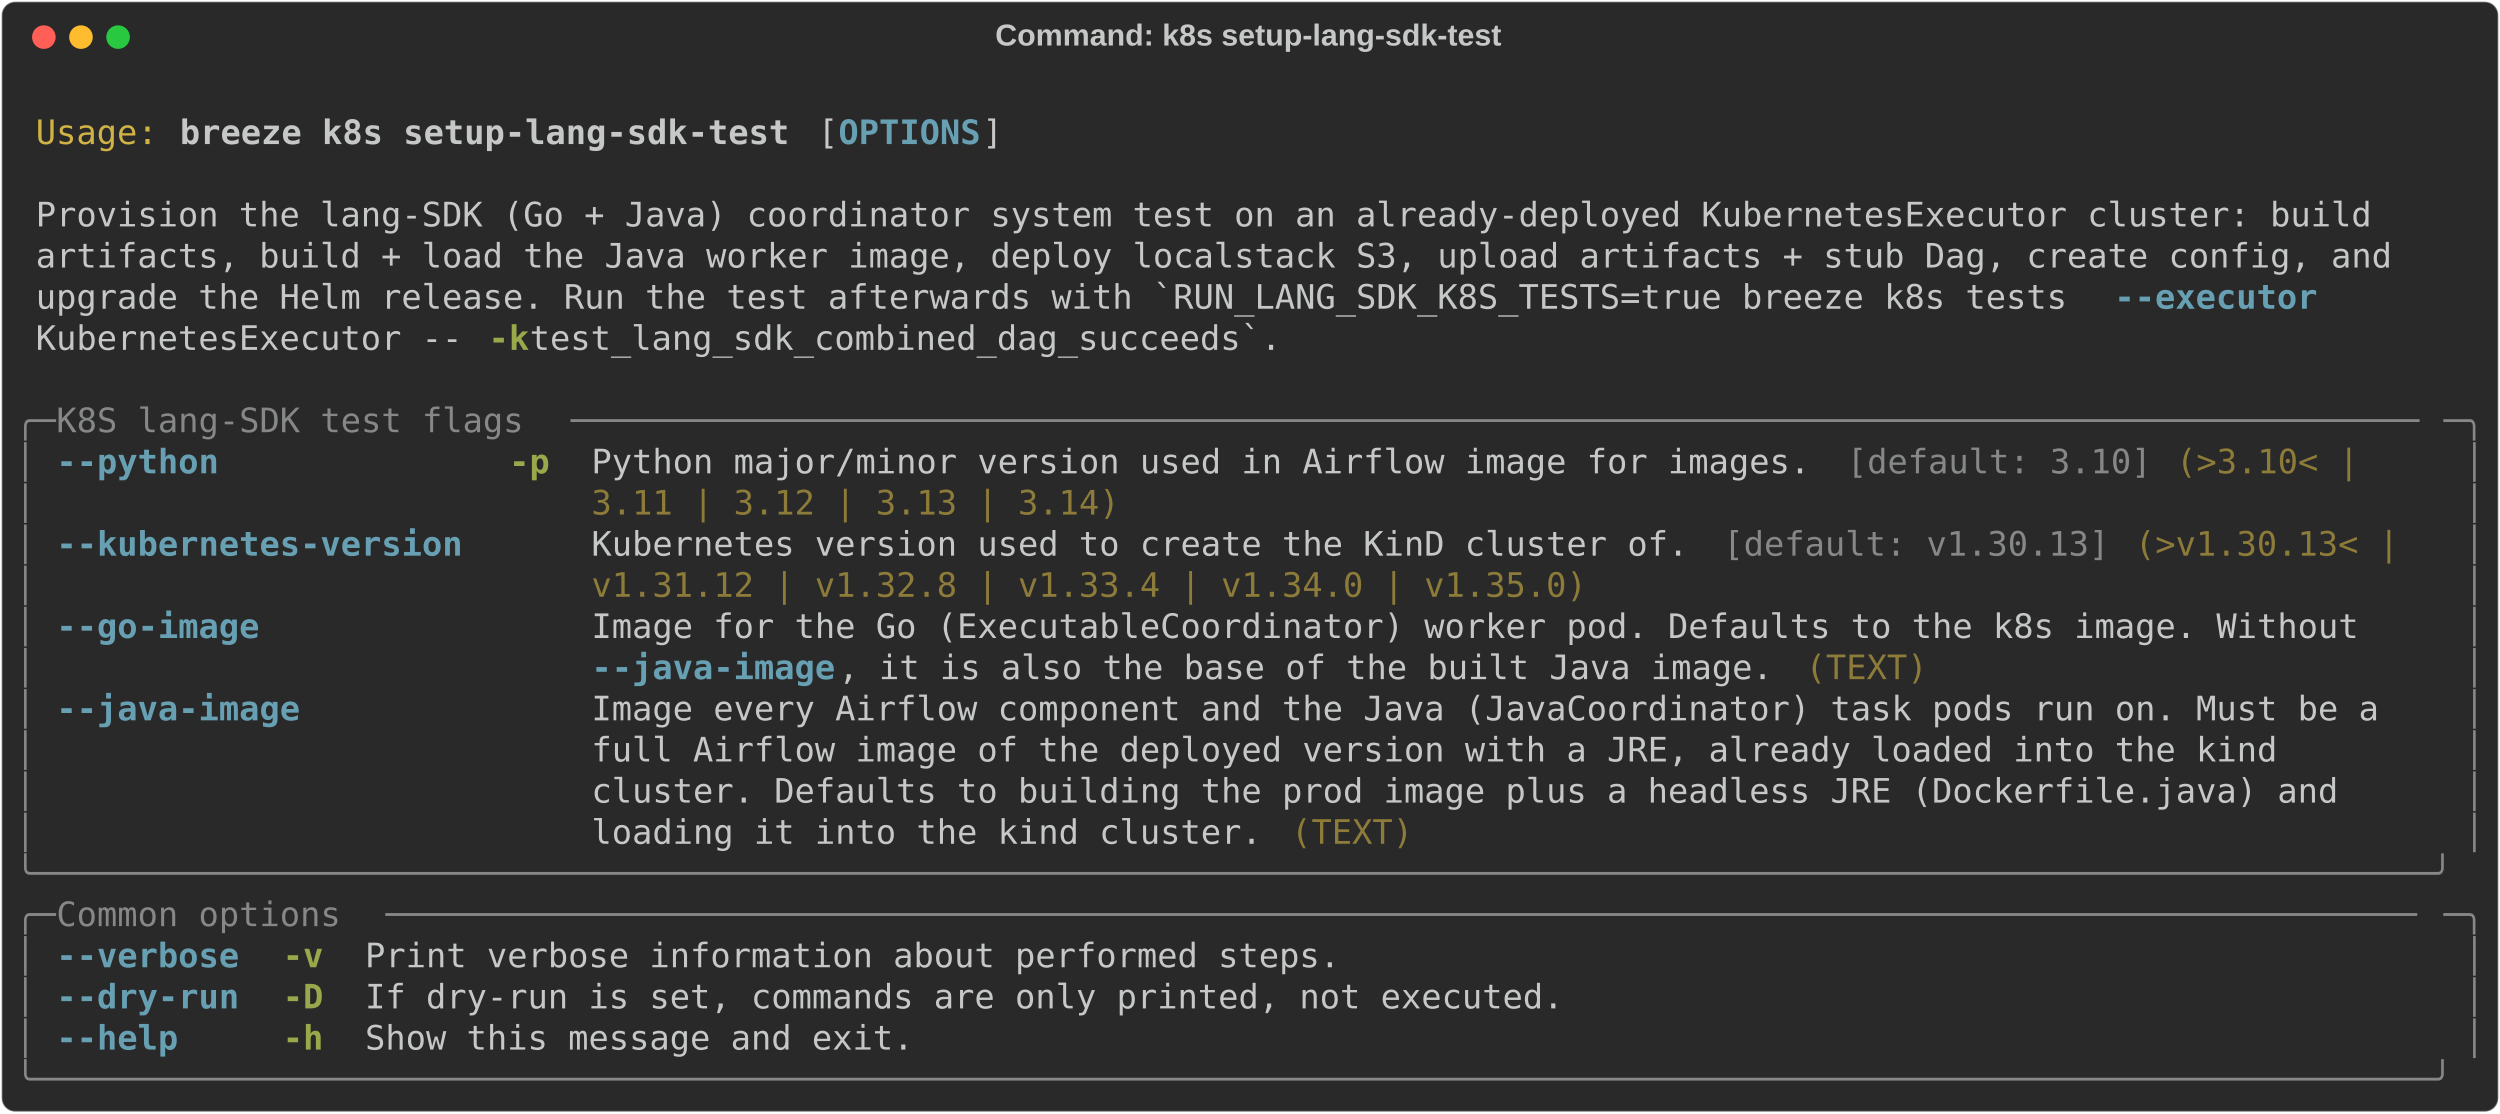
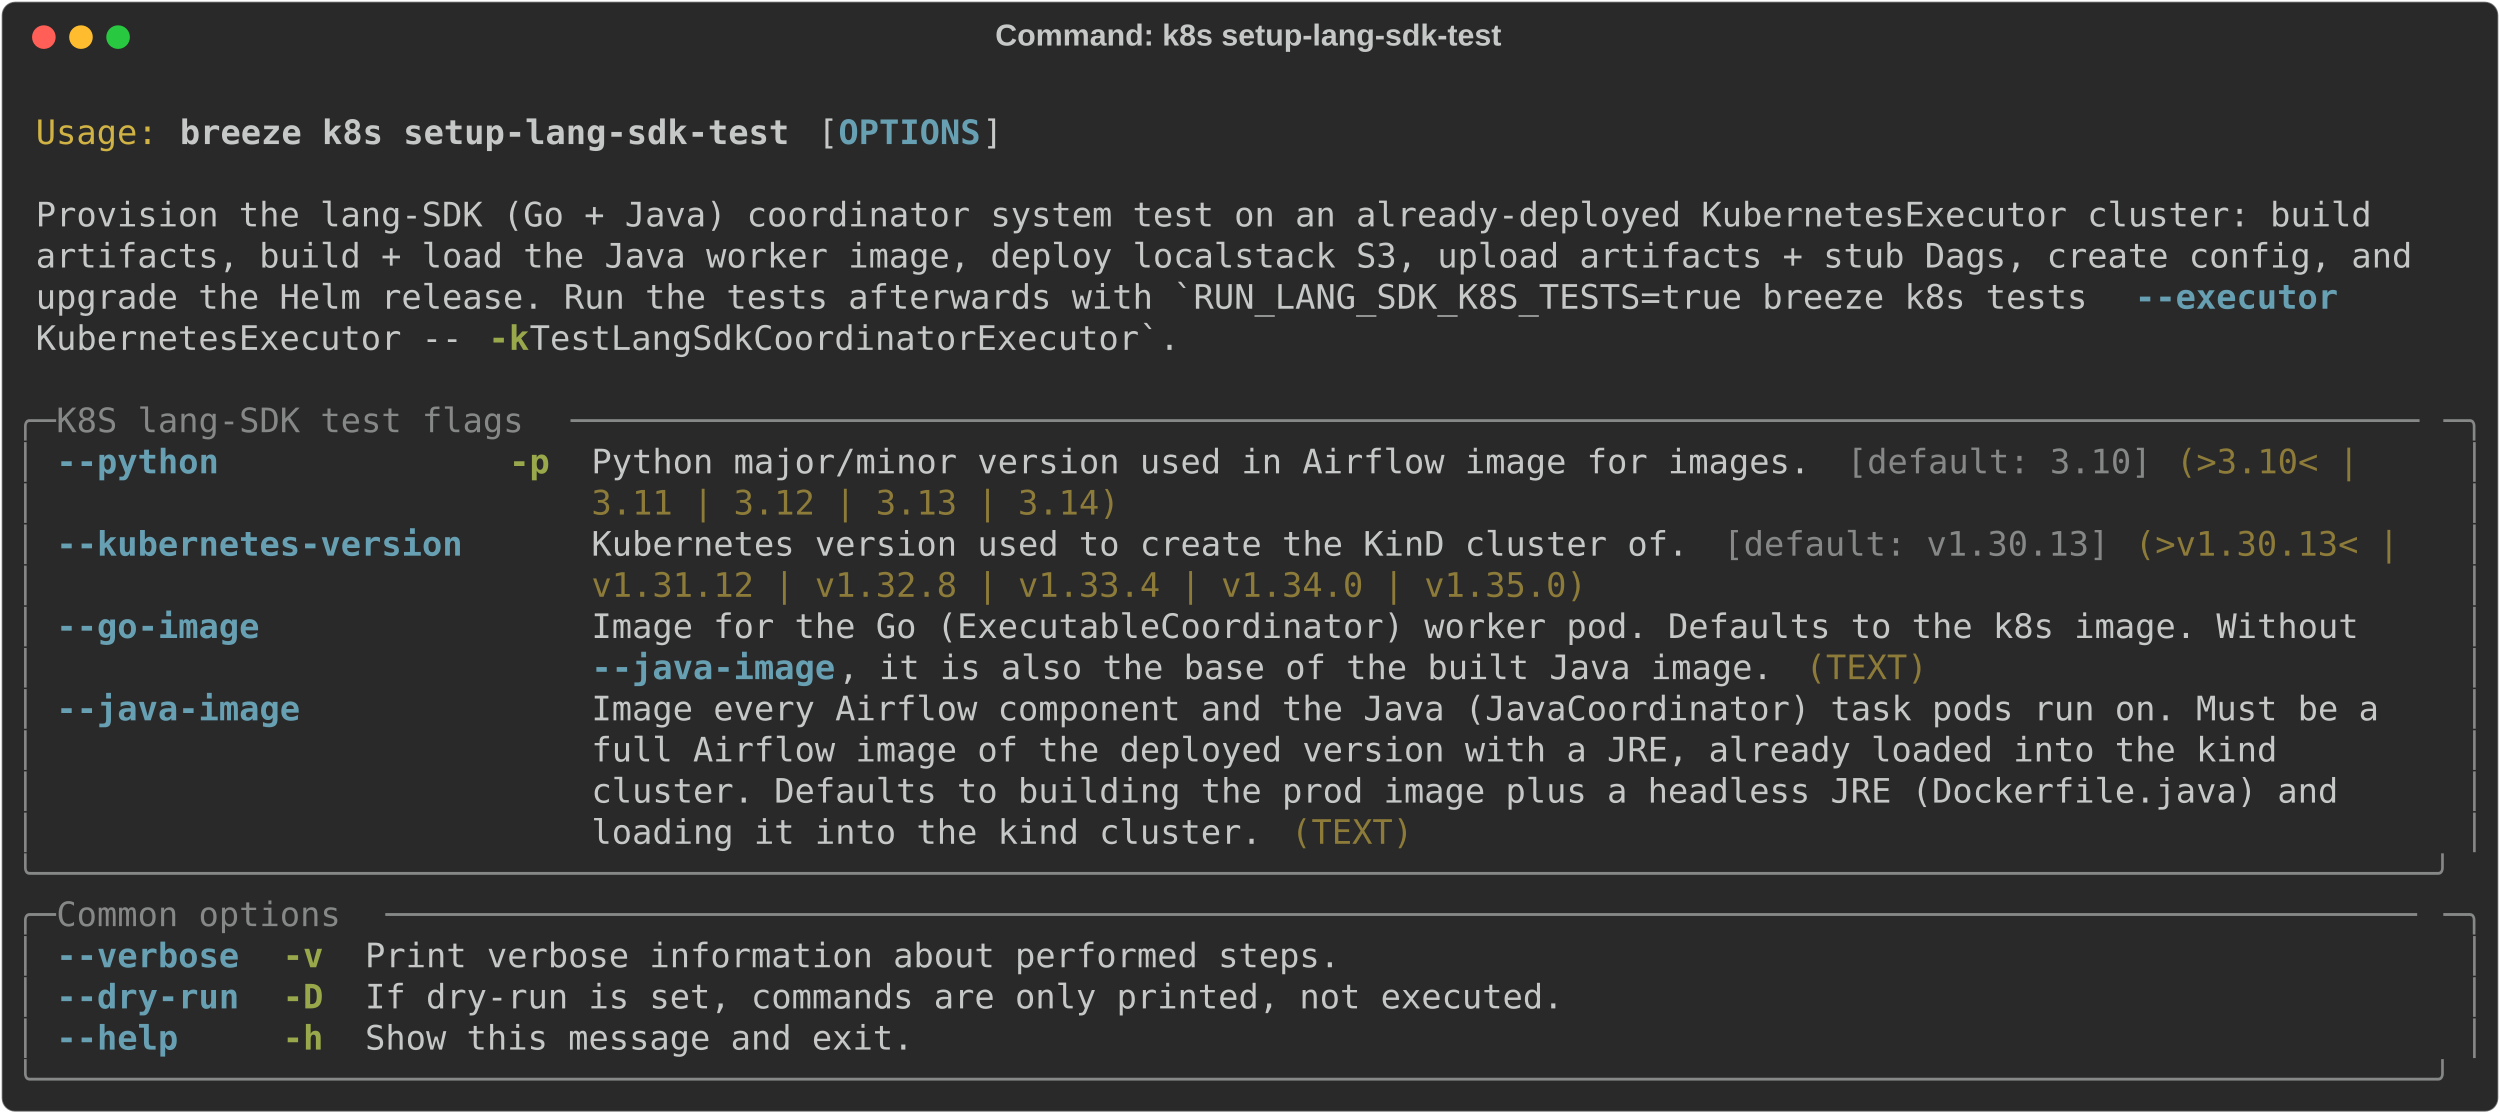
<svg xmlns="http://www.w3.org/2000/svg" class="rich-terminal" viewBox="0 0 1482 660.0">
  <style>

    @font-face {
        font-family: "Fira Code";
        src: local("FiraCode-Regular"),
                url("https://cdnjs.cloudflare.com/ajax/libs/firacode/6.2.0/woff2/FiraCode-Regular.woff2") format("woff2"),
                url("https://cdnjs.cloudflare.com/ajax/libs/firacode/6.2.0/woff/FiraCode-Regular.woff") format("woff");
        font-style: normal;
        font-weight: 400;
    }
    @font-face {
        font-family: "Fira Code";
        src: local("FiraCode-Bold"),
                url("https://cdnjs.cloudflare.com/ajax/libs/firacode/6.2.0/woff2/FiraCode-Bold.woff2") format("woff2"),
                url("https://cdnjs.cloudflare.com/ajax/libs/firacode/6.2.0/woff/FiraCode-Bold.woff") format("woff");
        font-style: bold;
        font-weight: 700;
    }

    .breeze-k8s-setup-lang-sdk-test-matrix {
        font-family: Fira Code, monospace;
        font-size: 20px;
        line-height: 24.4px;
        font-variant-east-asian: full-width;
    }

    .breeze-k8s-setup-lang-sdk-test-title {
        font-size: 18px;
        font-weight: bold;
        font-family: arial;
    }

    .breeze-k8s-setup-lang-sdk-test-r1 { fill: #c5c8c6 }
.breeze-k8s-setup-lang-sdk-test-r2 { fill: #d0b344 }
.breeze-k8s-setup-lang-sdk-test-r3 { fill: #c5c8c6;font-weight: bold }
.breeze-k8s-setup-lang-sdk-test-r4 { fill: #68a0b3;font-weight: bold }
.breeze-k8s-setup-lang-sdk-test-r5 { fill: #98a84b;font-weight: bold }
.breeze-k8s-setup-lang-sdk-test-r6 { fill: #868887 }
.breeze-k8s-setup-lang-sdk-test-r7 { fill: #8d7b39 }
    </style>
  <defs>
    <clipPath id="breeze-k8s-setup-lang-sdk-test-clip-terminal">
      <rect x="0" y="0" width="1463.0" height="609.0" />
    </clipPath>
    <clipPath id="breeze-k8s-setup-lang-sdk-test-line-0">
      <rect x="0" y="1.5" width="1464" height="24.65" />
    </clipPath>
    <clipPath id="breeze-k8s-setup-lang-sdk-test-line-1">
      <rect x="0" y="25.9" width="1464" height="24.65" />
    </clipPath>
    <clipPath id="breeze-k8s-setup-lang-sdk-test-line-2">
      <rect x="0" y="50.3" width="1464" height="24.65" />
    </clipPath>
    <clipPath id="breeze-k8s-setup-lang-sdk-test-line-3">
      <rect x="0" y="74.7" width="1464" height="24.65" />
    </clipPath>
    <clipPath id="breeze-k8s-setup-lang-sdk-test-line-4">
      <rect x="0" y="99.1" width="1464" height="24.65" />
    </clipPath>
    <clipPath id="breeze-k8s-setup-lang-sdk-test-line-5">
      <rect x="0" y="123.5" width="1464" height="24.65" />
    </clipPath>
    <clipPath id="breeze-k8s-setup-lang-sdk-test-line-6">
      <rect x="0" y="147.9" width="1464" height="24.65" />
    </clipPath>
    <clipPath id="breeze-k8s-setup-lang-sdk-test-line-7">
      <rect x="0" y="172.3" width="1464" height="24.65" />
    </clipPath>
    <clipPath id="breeze-k8s-setup-lang-sdk-test-line-8">
      <rect x="0" y="196.7" width="1464" height="24.65" />
    </clipPath>
    <clipPath id="breeze-k8s-setup-lang-sdk-test-line-9">
      <rect x="0" y="221.1" width="1464" height="24.65" />
    </clipPath>
    <clipPath id="breeze-k8s-setup-lang-sdk-test-line-10">
      <rect x="0" y="245.5" width="1464" height="24.65" />
    </clipPath>
    <clipPath id="breeze-k8s-setup-lang-sdk-test-line-11">
      <rect x="0" y="269.9" width="1464" height="24.65" />
    </clipPath>
    <clipPath id="breeze-k8s-setup-lang-sdk-test-line-12">
      <rect x="0" y="294.3" width="1464" height="24.65" />
    </clipPath>
    <clipPath id="breeze-k8s-setup-lang-sdk-test-line-13">
      <rect x="0" y="318.7" width="1464" height="24.65" />
    </clipPath>
    <clipPath id="breeze-k8s-setup-lang-sdk-test-line-14">
      <rect x="0" y="343.1" width="1464" height="24.65" />
    </clipPath>
    <clipPath id="breeze-k8s-setup-lang-sdk-test-line-15">
      <rect x="0" y="367.5" width="1464" height="24.65" />
    </clipPath>
    <clipPath id="breeze-k8s-setup-lang-sdk-test-line-16">
      <rect x="0" y="391.9" width="1464" height="24.65" />
    </clipPath>
    <clipPath id="breeze-k8s-setup-lang-sdk-test-line-17">
      <rect x="0" y="416.3" width="1464" height="24.65" />
    </clipPath>
    <clipPath id="breeze-k8s-setup-lang-sdk-test-line-18">
      <rect x="0" y="440.7" width="1464" height="24.65" />
    </clipPath>
    <clipPath id="breeze-k8s-setup-lang-sdk-test-line-19">
      <rect x="0" y="465.1" width="1464" height="24.65" />
    </clipPath>
    <clipPath id="breeze-k8s-setup-lang-sdk-test-line-20">
      <rect x="0" y="489.5" width="1464" height="24.65" />
    </clipPath>
    <clipPath id="breeze-k8s-setup-lang-sdk-test-line-21">
      <rect x="0" y="513.9" width="1464" height="24.65" />
    </clipPath>
    <clipPath id="breeze-k8s-setup-lang-sdk-test-line-22">
      <rect x="0" y="538.3" width="1464" height="24.65" />
    </clipPath>
    <clipPath id="breeze-k8s-setup-lang-sdk-test-line-23">
      <rect x="0" y="562.7" width="1464" height="24.65" />
    </clipPath>
  </defs>
  <rect fill="#292929" stroke="rgba(255,255,255,0.35)" stroke-width="1" x="1" y="1" width="1480" height="658" rx="8" />
  <text class="breeze-k8s-setup-lang-sdk-test-title" fill="#c5c8c6" text-anchor="middle" x="740" y="27">Command: k8s setup-lang-sdk-test</text>
  <g transform="translate(26,22)">
    <circle cx="0" cy="0" r="7" fill="#ff5f57" />
    <circle cx="22" cy="0" r="7" fill="#febc2e" />
    <circle cx="44" cy="0" r="7" fill="#28c840" />
  </g>
  <g transform="translate(9, 41)" clip-path="url(#breeze-k8s-setup-lang-sdk-test-clip-terminal)">
    <g class="breeze-k8s-setup-lang-sdk-test-matrix">
      <text class="breeze-k8s-setup-lang-sdk-test-r1" x="1464" y="20" textLength="12.2" clip-path="url(#breeze-k8s-setup-lang-sdk-test-line-0)">
</text>
      <text class="breeze-k8s-setup-lang-sdk-test-r2" x="12.2" y="44.4" textLength="73.2" clip-path="url(#breeze-k8s-setup-lang-sdk-test-line-1)">Usage:</text>
      <text class="breeze-k8s-setup-lang-sdk-test-r3" x="97.6" y="44.4" textLength="366" clip-path="url(#breeze-k8s-setup-lang-sdk-test-line-1)">breeze k8s setup-lang-sdk-test</text>
      <text class="breeze-k8s-setup-lang-sdk-test-r1" x="475.8" y="44.4" textLength="12.2" clip-path="url(#breeze-k8s-setup-lang-sdk-test-line-1)">[</text>
      <text class="breeze-k8s-setup-lang-sdk-test-r4" x="488" y="44.4" textLength="85.4" clip-path="url(#breeze-k8s-setup-lang-sdk-test-line-1)">OPTIONS</text>
      <text class="breeze-k8s-setup-lang-sdk-test-r1" x="573.4" y="44.4" textLength="12.2" clip-path="url(#breeze-k8s-setup-lang-sdk-test-line-1)">]</text>
      <text class="breeze-k8s-setup-lang-sdk-test-r1" x="1464" y="44.4" textLength="12.2" clip-path="url(#breeze-k8s-setup-lang-sdk-test-line-1)">
</text>
      <text class="breeze-k8s-setup-lang-sdk-test-r1" x="1464" y="68.8" textLength="12.2" clip-path="url(#breeze-k8s-setup-lang-sdk-test-line-2)">
</text>
      <text class="breeze-k8s-setup-lang-sdk-test-r1" x="12.2" y="93.2" textLength="1415.2" clip-path="url(#breeze-k8s-setup-lang-sdk-test-line-3)">Provision the lang-SDK (Go + Java) coordinator system test on an already-deployed KubernetesExecutor cluster: build </text>
      <text class="breeze-k8s-setup-lang-sdk-test-r1" x="1464" y="93.2" textLength="12.2" clip-path="url(#breeze-k8s-setup-lang-sdk-test-line-3)">
</text>
-       <text class="breeze-k8s-setup-lang-sdk-test-r1" x="12.2" y="117.6" textLength="1427.4" clip-path="url(#breeze-k8s-setup-lang-sdk-test-line-4)">artifacts, build + load the Java worker image, deploy localstack S3, upload artifacts + stub Dag, create config, and </text>
+       <text class="breeze-k8s-setup-lang-sdk-test-r1" x="12.2" y="117.6" textLength="1439.6" clip-path="url(#breeze-k8s-setup-lang-sdk-test-line-4)">artifacts, build + load the Java worker image, deploy localstack S3, upload artifacts + stub Dags, create config, and </text>
      <text class="breeze-k8s-setup-lang-sdk-test-r1" x="1464" y="117.6" textLength="12.2" clip-path="url(#breeze-k8s-setup-lang-sdk-test-line-4)">
</text>
-       <text class="breeze-k8s-setup-lang-sdk-test-r1" x="12.2" y="142" textLength="1232.2" clip-path="url(#breeze-k8s-setup-lang-sdk-test-line-5)">upgrade the Helm release. Run the test afterwards with `RUN_LANG_SDK_K8S_TESTS=true breeze k8s tests </text>
-       <text class="breeze-k8s-setup-lang-sdk-test-r4" x="1244.4" y="142" textLength="122" clip-path="url(#breeze-k8s-setup-lang-sdk-test-line-5)">--executor</text>
+       <text class="breeze-k8s-setup-lang-sdk-test-r1" x="12.2" y="142" textLength="1244.4" clip-path="url(#breeze-k8s-setup-lang-sdk-test-line-5)">upgrade the Helm release. Run the tests afterwards with `RUN_LANG_SDK_K8S_TESTS=true breeze k8s tests </text>
+       <text class="breeze-k8s-setup-lang-sdk-test-r4" x="1256.6" y="142" textLength="122" clip-path="url(#breeze-k8s-setup-lang-sdk-test-line-5)">--executor</text>
      <text class="breeze-k8s-setup-lang-sdk-test-r1" x="1464" y="142" textLength="12.2" clip-path="url(#breeze-k8s-setup-lang-sdk-test-line-5)">
</text>
      <text class="breeze-k8s-setup-lang-sdk-test-r1" x="12.2" y="166.4" textLength="268.4" clip-path="url(#breeze-k8s-setup-lang-sdk-test-line-6)">KubernetesExecutor -- </text>
      <text class="breeze-k8s-setup-lang-sdk-test-r5" x="280.6" y="166.4" textLength="24.4" clip-path="url(#breeze-k8s-setup-lang-sdk-test-line-6)">-k</text>
-       <text class="breeze-k8s-setup-lang-sdk-test-r1" x="305" y="166.4" textLength="463.6" clip-path="url(#breeze-k8s-setup-lang-sdk-test-line-6)"> test_lang_sdk_combined_dag_succeeds`.</text>
+       <text class="breeze-k8s-setup-lang-sdk-test-r1" x="305" y="166.4" textLength="402.6" clip-path="url(#breeze-k8s-setup-lang-sdk-test-line-6)"> TestLangSdkCoordinatorExecutor`.</text>
      <text class="breeze-k8s-setup-lang-sdk-test-r1" x="1464" y="166.4" textLength="12.2" clip-path="url(#breeze-k8s-setup-lang-sdk-test-line-6)">
</text>
      <text class="breeze-k8s-setup-lang-sdk-test-r1" x="1464" y="190.8" textLength="12.2" clip-path="url(#breeze-k8s-setup-lang-sdk-test-line-7)">
</text>
      <text class="breeze-k8s-setup-lang-sdk-test-r6" x="0" y="215.2" textLength="24.4" clip-path="url(#breeze-k8s-setup-lang-sdk-test-line-8)">╭─</text>
      <text class="breeze-k8s-setup-lang-sdk-test-r6" x="24.4" y="215.2" textLength="305" clip-path="url(#breeze-k8s-setup-lang-sdk-test-line-8)"> K8S lang-SDK test flags </text>
      <text class="breeze-k8s-setup-lang-sdk-test-r6" x="329.4" y="215.2" textLength="1110.2" clip-path="url(#breeze-k8s-setup-lang-sdk-test-line-8)">───────────────────────────────────────────────────────────────────────────────────────────</text>
      <text class="breeze-k8s-setup-lang-sdk-test-r6" x="1439.6" y="215.2" textLength="24.4" clip-path="url(#breeze-k8s-setup-lang-sdk-test-line-8)">─╮</text>
      <text class="breeze-k8s-setup-lang-sdk-test-r1" x="1464" y="215.2" textLength="12.2" clip-path="url(#breeze-k8s-setup-lang-sdk-test-line-8)">
</text>
      <text class="breeze-k8s-setup-lang-sdk-test-r6" x="0" y="239.6" textLength="12.2" clip-path="url(#breeze-k8s-setup-lang-sdk-test-line-9)">│</text>
      <text class="breeze-k8s-setup-lang-sdk-test-r4" x="24.4" y="239.6" textLength="244" clip-path="url(#breeze-k8s-setup-lang-sdk-test-line-9)">--python            </text>
      <text class="breeze-k8s-setup-lang-sdk-test-r5" x="292.8" y="239.6" textLength="24.4" clip-path="url(#breeze-k8s-setup-lang-sdk-test-line-9)">-p</text>
      <text class="breeze-k8s-setup-lang-sdk-test-r1" x="341.6" y="239.6" textLength="744.2" clip-path="url(#breeze-k8s-setup-lang-sdk-test-line-9)">Python major/minor version used in Airflow image for images. </text>
      <text class="breeze-k8s-setup-lang-sdk-test-r6" x="1085.8" y="239.6" textLength="183" clip-path="url(#breeze-k8s-setup-lang-sdk-test-line-9)">[default: 3.10]</text>
      <text class="breeze-k8s-setup-lang-sdk-test-r7" x="1281" y="239.6" textLength="122" clip-path="url(#breeze-k8s-setup-lang-sdk-test-line-9)">(&gt;3.10&lt; | </text>
      <text class="breeze-k8s-setup-lang-sdk-test-r6" x="1451.8" y="239.6" textLength="12.2" clip-path="url(#breeze-k8s-setup-lang-sdk-test-line-9)">│</text>
      <text class="breeze-k8s-setup-lang-sdk-test-r1" x="1464" y="239.6" textLength="12.2" clip-path="url(#breeze-k8s-setup-lang-sdk-test-line-9)">
</text>
      <text class="breeze-k8s-setup-lang-sdk-test-r6" x="0" y="264" textLength="12.2" clip-path="url(#breeze-k8s-setup-lang-sdk-test-line-10)">│</text>
      <text class="breeze-k8s-setup-lang-sdk-test-r7" x="341.6" y="264" textLength="317.2" clip-path="url(#breeze-k8s-setup-lang-sdk-test-line-10)">3.11 | 3.12 | 3.13 | 3.14)</text>
      <text class="breeze-k8s-setup-lang-sdk-test-r6" x="1451.8" y="264" textLength="12.2" clip-path="url(#breeze-k8s-setup-lang-sdk-test-line-10)">│</text>
      <text class="breeze-k8s-setup-lang-sdk-test-r1" x="1464" y="264" textLength="12.2" clip-path="url(#breeze-k8s-setup-lang-sdk-test-line-10)">
</text>
      <text class="breeze-k8s-setup-lang-sdk-test-r6" x="0" y="288.4" textLength="12.2" clip-path="url(#breeze-k8s-setup-lang-sdk-test-line-11)">│</text>
      <text class="breeze-k8s-setup-lang-sdk-test-r4" x="24.4" y="288.4" textLength="244" clip-path="url(#breeze-k8s-setup-lang-sdk-test-line-11)">--kubernetes-version</text>
      <text class="breeze-k8s-setup-lang-sdk-test-r1" x="341.6" y="288.4" textLength="671" clip-path="url(#breeze-k8s-setup-lang-sdk-test-line-11)">Kubernetes version used to create the KinD cluster of. </text>
      <text class="breeze-k8s-setup-lang-sdk-test-r6" x="1012.6" y="288.4" textLength="231.8" clip-path="url(#breeze-k8s-setup-lang-sdk-test-line-11)">[default: v1.30.13]</text>
      <text class="breeze-k8s-setup-lang-sdk-test-r7" x="1256.6" y="288.4" textLength="170.8" clip-path="url(#breeze-k8s-setup-lang-sdk-test-line-11)">(&gt;v1.30.13&lt; | </text>
      <text class="breeze-k8s-setup-lang-sdk-test-r6" x="1451.8" y="288.4" textLength="12.2" clip-path="url(#breeze-k8s-setup-lang-sdk-test-line-11)">│</text>
      <text class="breeze-k8s-setup-lang-sdk-test-r1" x="1464" y="288.4" textLength="12.2" clip-path="url(#breeze-k8s-setup-lang-sdk-test-line-11)">
</text>
      <text class="breeze-k8s-setup-lang-sdk-test-r6" x="0" y="312.8" textLength="12.2" clip-path="url(#breeze-k8s-setup-lang-sdk-test-line-12)">│</text>
      <text class="breeze-k8s-setup-lang-sdk-test-r7" x="341.6" y="312.8" textLength="597.8" clip-path="url(#breeze-k8s-setup-lang-sdk-test-line-12)">v1.31.12 | v1.32.8 | v1.33.4 | v1.34.0 | v1.35.0)</text>
      <text class="breeze-k8s-setup-lang-sdk-test-r6" x="1451.8" y="312.8" textLength="12.2" clip-path="url(#breeze-k8s-setup-lang-sdk-test-line-12)">│</text>
      <text class="breeze-k8s-setup-lang-sdk-test-r1" x="1464" y="312.8" textLength="12.2" clip-path="url(#breeze-k8s-setup-lang-sdk-test-line-12)">
</text>
      <text class="breeze-k8s-setup-lang-sdk-test-r6" x="0" y="337.2" textLength="12.2" clip-path="url(#breeze-k8s-setup-lang-sdk-test-line-13)">│</text>
      <text class="breeze-k8s-setup-lang-sdk-test-r4" x="24.4" y="337.2" textLength="244" clip-path="url(#breeze-k8s-setup-lang-sdk-test-line-13)">--go-image          </text>
      <text class="breeze-k8s-setup-lang-sdk-test-r1" x="341.6" y="337.2" textLength="1098" clip-path="url(#breeze-k8s-setup-lang-sdk-test-line-13)">Image for the Go (ExecutableCoordinator) worker pod. Defaults to the k8s image. Without   </text>
      <text class="breeze-k8s-setup-lang-sdk-test-r6" x="1451.8" y="337.2" textLength="12.2" clip-path="url(#breeze-k8s-setup-lang-sdk-test-line-13)">│</text>
      <text class="breeze-k8s-setup-lang-sdk-test-r1" x="1464" y="337.2" textLength="12.2" clip-path="url(#breeze-k8s-setup-lang-sdk-test-line-13)">
</text>
      <text class="breeze-k8s-setup-lang-sdk-test-r6" x="0" y="361.6" textLength="12.2" clip-path="url(#breeze-k8s-setup-lang-sdk-test-line-14)">│</text>
      <text class="breeze-k8s-setup-lang-sdk-test-r4" x="341.6" y="361.6" textLength="146.4" clip-path="url(#breeze-k8s-setup-lang-sdk-test-line-14)">--java-image</text>
      <text class="breeze-k8s-setup-lang-sdk-test-r1" x="488" y="361.6" textLength="573.4" clip-path="url(#breeze-k8s-setup-lang-sdk-test-line-14)">, it is also the base of the built Java image. </text>
      <text class="breeze-k8s-setup-lang-sdk-test-r7" x="1061.4" y="361.6" textLength="73.2" clip-path="url(#breeze-k8s-setup-lang-sdk-test-line-14)">(TEXT)</text>
      <text class="breeze-k8s-setup-lang-sdk-test-r6" x="1451.8" y="361.6" textLength="12.2" clip-path="url(#breeze-k8s-setup-lang-sdk-test-line-14)">│</text>
      <text class="breeze-k8s-setup-lang-sdk-test-r1" x="1464" y="361.6" textLength="12.2" clip-path="url(#breeze-k8s-setup-lang-sdk-test-line-14)">
</text>
      <text class="breeze-k8s-setup-lang-sdk-test-r6" x="0" y="386" textLength="12.2" clip-path="url(#breeze-k8s-setup-lang-sdk-test-line-15)">│</text>
      <text class="breeze-k8s-setup-lang-sdk-test-r4" x="24.4" y="386" textLength="244" clip-path="url(#breeze-k8s-setup-lang-sdk-test-line-15)">--java-image        </text>
      <text class="breeze-k8s-setup-lang-sdk-test-r1" x="341.6" y="386" textLength="1098" clip-path="url(#breeze-k8s-setup-lang-sdk-test-line-15)">Image every Airflow component and the Java (JavaCoordinator) task pods run on. Must be a  </text>
      <text class="breeze-k8s-setup-lang-sdk-test-r6" x="1451.8" y="386" textLength="12.2" clip-path="url(#breeze-k8s-setup-lang-sdk-test-line-15)">│</text>
      <text class="breeze-k8s-setup-lang-sdk-test-r1" x="1464" y="386" textLength="12.2" clip-path="url(#breeze-k8s-setup-lang-sdk-test-line-15)">
</text>
      <text class="breeze-k8s-setup-lang-sdk-test-r6" x="0" y="410.4" textLength="12.2" clip-path="url(#breeze-k8s-setup-lang-sdk-test-line-16)">│</text>
      <text class="breeze-k8s-setup-lang-sdk-test-r1" x="341.6" y="410.4" textLength="1098" clip-path="url(#breeze-k8s-setup-lang-sdk-test-line-16)">full Airflow image of the deployed version with a JRE, already loaded into the kind       </text>
      <text class="breeze-k8s-setup-lang-sdk-test-r6" x="1451.8" y="410.4" textLength="12.2" clip-path="url(#breeze-k8s-setup-lang-sdk-test-line-16)">│</text>
      <text class="breeze-k8s-setup-lang-sdk-test-r1" x="1464" y="410.4" textLength="12.2" clip-path="url(#breeze-k8s-setup-lang-sdk-test-line-16)">
</text>
      <text class="breeze-k8s-setup-lang-sdk-test-r6" x="0" y="434.8" textLength="12.2" clip-path="url(#breeze-k8s-setup-lang-sdk-test-line-17)">│</text>
      <text class="breeze-k8s-setup-lang-sdk-test-r1" x="341.6" y="434.8" textLength="1098" clip-path="url(#breeze-k8s-setup-lang-sdk-test-line-17)">cluster. Defaults to building the prod image plus a headless JRE (Dockerfile.java) and    </text>
      <text class="breeze-k8s-setup-lang-sdk-test-r6" x="1451.8" y="434.8" textLength="12.2" clip-path="url(#breeze-k8s-setup-lang-sdk-test-line-17)">│</text>
      <text class="breeze-k8s-setup-lang-sdk-test-r1" x="1464" y="434.8" textLength="12.2" clip-path="url(#breeze-k8s-setup-lang-sdk-test-line-17)">
</text>
      <text class="breeze-k8s-setup-lang-sdk-test-r6" x="0" y="459.2" textLength="12.2" clip-path="url(#breeze-k8s-setup-lang-sdk-test-line-18)">│</text>
      <text class="breeze-k8s-setup-lang-sdk-test-r1" x="341.6" y="459.2" textLength="414.8" clip-path="url(#breeze-k8s-setup-lang-sdk-test-line-18)">loading it into the kind cluster. </text>
      <text class="breeze-k8s-setup-lang-sdk-test-r7" x="756.4" y="459.2" textLength="73.2" clip-path="url(#breeze-k8s-setup-lang-sdk-test-line-18)">(TEXT)</text>
      <text class="breeze-k8s-setup-lang-sdk-test-r6" x="1451.8" y="459.2" textLength="12.2" clip-path="url(#breeze-k8s-setup-lang-sdk-test-line-18)">│</text>
      <text class="breeze-k8s-setup-lang-sdk-test-r1" x="1464" y="459.2" textLength="12.2" clip-path="url(#breeze-k8s-setup-lang-sdk-test-line-18)">
</text>
      <text class="breeze-k8s-setup-lang-sdk-test-r6" x="0" y="483.6" textLength="1464" clip-path="url(#breeze-k8s-setup-lang-sdk-test-line-19)">╰──────────────────────────────────────────────────────────────────────────────────────────────────────────────────────╯</text>
      <text class="breeze-k8s-setup-lang-sdk-test-r1" x="1464" y="483.6" textLength="12.2" clip-path="url(#breeze-k8s-setup-lang-sdk-test-line-19)">
</text>
      <text class="breeze-k8s-setup-lang-sdk-test-r6" x="0" y="508" textLength="24.4" clip-path="url(#breeze-k8s-setup-lang-sdk-test-line-20)">╭─</text>
      <text class="breeze-k8s-setup-lang-sdk-test-r6" x="24.4" y="508" textLength="195.2" clip-path="url(#breeze-k8s-setup-lang-sdk-test-line-20)"> Common options </text>
      <text class="breeze-k8s-setup-lang-sdk-test-r6" x="219.6" y="508" textLength="1220" clip-path="url(#breeze-k8s-setup-lang-sdk-test-line-20)">────────────────────────────────────────────────────────────────────────────────────────────────────</text>
      <text class="breeze-k8s-setup-lang-sdk-test-r6" x="1439.6" y="508" textLength="24.4" clip-path="url(#breeze-k8s-setup-lang-sdk-test-line-20)">─╮</text>
      <text class="breeze-k8s-setup-lang-sdk-test-r1" x="1464" y="508" textLength="12.2" clip-path="url(#breeze-k8s-setup-lang-sdk-test-line-20)">
</text>
      <text class="breeze-k8s-setup-lang-sdk-test-r6" x="0" y="532.4" textLength="12.2" clip-path="url(#breeze-k8s-setup-lang-sdk-test-line-21)">│</text>
      <text class="breeze-k8s-setup-lang-sdk-test-r4" x="24.4" y="532.4" textLength="109.8" clip-path="url(#breeze-k8s-setup-lang-sdk-test-line-21)">--verbose</text>
      <text class="breeze-k8s-setup-lang-sdk-test-r5" x="158.6" y="532.4" textLength="24.4" clip-path="url(#breeze-k8s-setup-lang-sdk-test-line-21)">-v</text>
      <text class="breeze-k8s-setup-lang-sdk-test-r1" x="207.4" y="532.4" textLength="585.6" clip-path="url(#breeze-k8s-setup-lang-sdk-test-line-21)">Print verbose information about performed steps.</text>
      <text class="breeze-k8s-setup-lang-sdk-test-r6" x="1451.8" y="532.4" textLength="12.2" clip-path="url(#breeze-k8s-setup-lang-sdk-test-line-21)">│</text>
      <text class="breeze-k8s-setup-lang-sdk-test-r1" x="1464" y="532.4" textLength="12.2" clip-path="url(#breeze-k8s-setup-lang-sdk-test-line-21)">
</text>
      <text class="breeze-k8s-setup-lang-sdk-test-r6" x="0" y="556.8" textLength="12.2" clip-path="url(#breeze-k8s-setup-lang-sdk-test-line-22)">│</text>
      <text class="breeze-k8s-setup-lang-sdk-test-r4" x="24.4" y="556.8" textLength="109.8" clip-path="url(#breeze-k8s-setup-lang-sdk-test-line-22)">--dry-run</text>
      <text class="breeze-k8s-setup-lang-sdk-test-r5" x="158.6" y="556.8" textLength="24.4" clip-path="url(#breeze-k8s-setup-lang-sdk-test-line-22)">-D</text>
      <text class="breeze-k8s-setup-lang-sdk-test-r1" x="207.4" y="556.8" textLength="719.8" clip-path="url(#breeze-k8s-setup-lang-sdk-test-line-22)">If dry-run is set, commands are only printed, not executed.</text>
      <text class="breeze-k8s-setup-lang-sdk-test-r6" x="1451.8" y="556.8" textLength="12.2" clip-path="url(#breeze-k8s-setup-lang-sdk-test-line-22)">│</text>
      <text class="breeze-k8s-setup-lang-sdk-test-r1" x="1464" y="556.8" textLength="12.2" clip-path="url(#breeze-k8s-setup-lang-sdk-test-line-22)">
</text>
      <text class="breeze-k8s-setup-lang-sdk-test-r6" x="0" y="581.2" textLength="12.2" clip-path="url(#breeze-k8s-setup-lang-sdk-test-line-23)">│</text>
      <text class="breeze-k8s-setup-lang-sdk-test-r4" x="24.4" y="581.2" textLength="109.8" clip-path="url(#breeze-k8s-setup-lang-sdk-test-line-23)">--help   </text>
      <text class="breeze-k8s-setup-lang-sdk-test-r5" x="158.6" y="581.2" textLength="24.4" clip-path="url(#breeze-k8s-setup-lang-sdk-test-line-23)">-h</text>
      <text class="breeze-k8s-setup-lang-sdk-test-r1" x="207.4" y="581.2" textLength="329.4" clip-path="url(#breeze-k8s-setup-lang-sdk-test-line-23)">Show this message and exit.</text>
      <text class="breeze-k8s-setup-lang-sdk-test-r6" x="1451.8" y="581.2" textLength="12.2" clip-path="url(#breeze-k8s-setup-lang-sdk-test-line-23)">│</text>
      <text class="breeze-k8s-setup-lang-sdk-test-r1" x="1464" y="581.2" textLength="12.2" clip-path="url(#breeze-k8s-setup-lang-sdk-test-line-23)">
</text>
      <text class="breeze-k8s-setup-lang-sdk-test-r6" x="0" y="605.6" textLength="1464" clip-path="url(#breeze-k8s-setup-lang-sdk-test-line-24)">╰──────────────────────────────────────────────────────────────────────────────────────────────────────────────────────╯</text>
      <text class="breeze-k8s-setup-lang-sdk-test-r1" x="1464" y="605.6" textLength="12.2" clip-path="url(#breeze-k8s-setup-lang-sdk-test-line-24)">
</text>
    </g>
  </g>
</svg>
